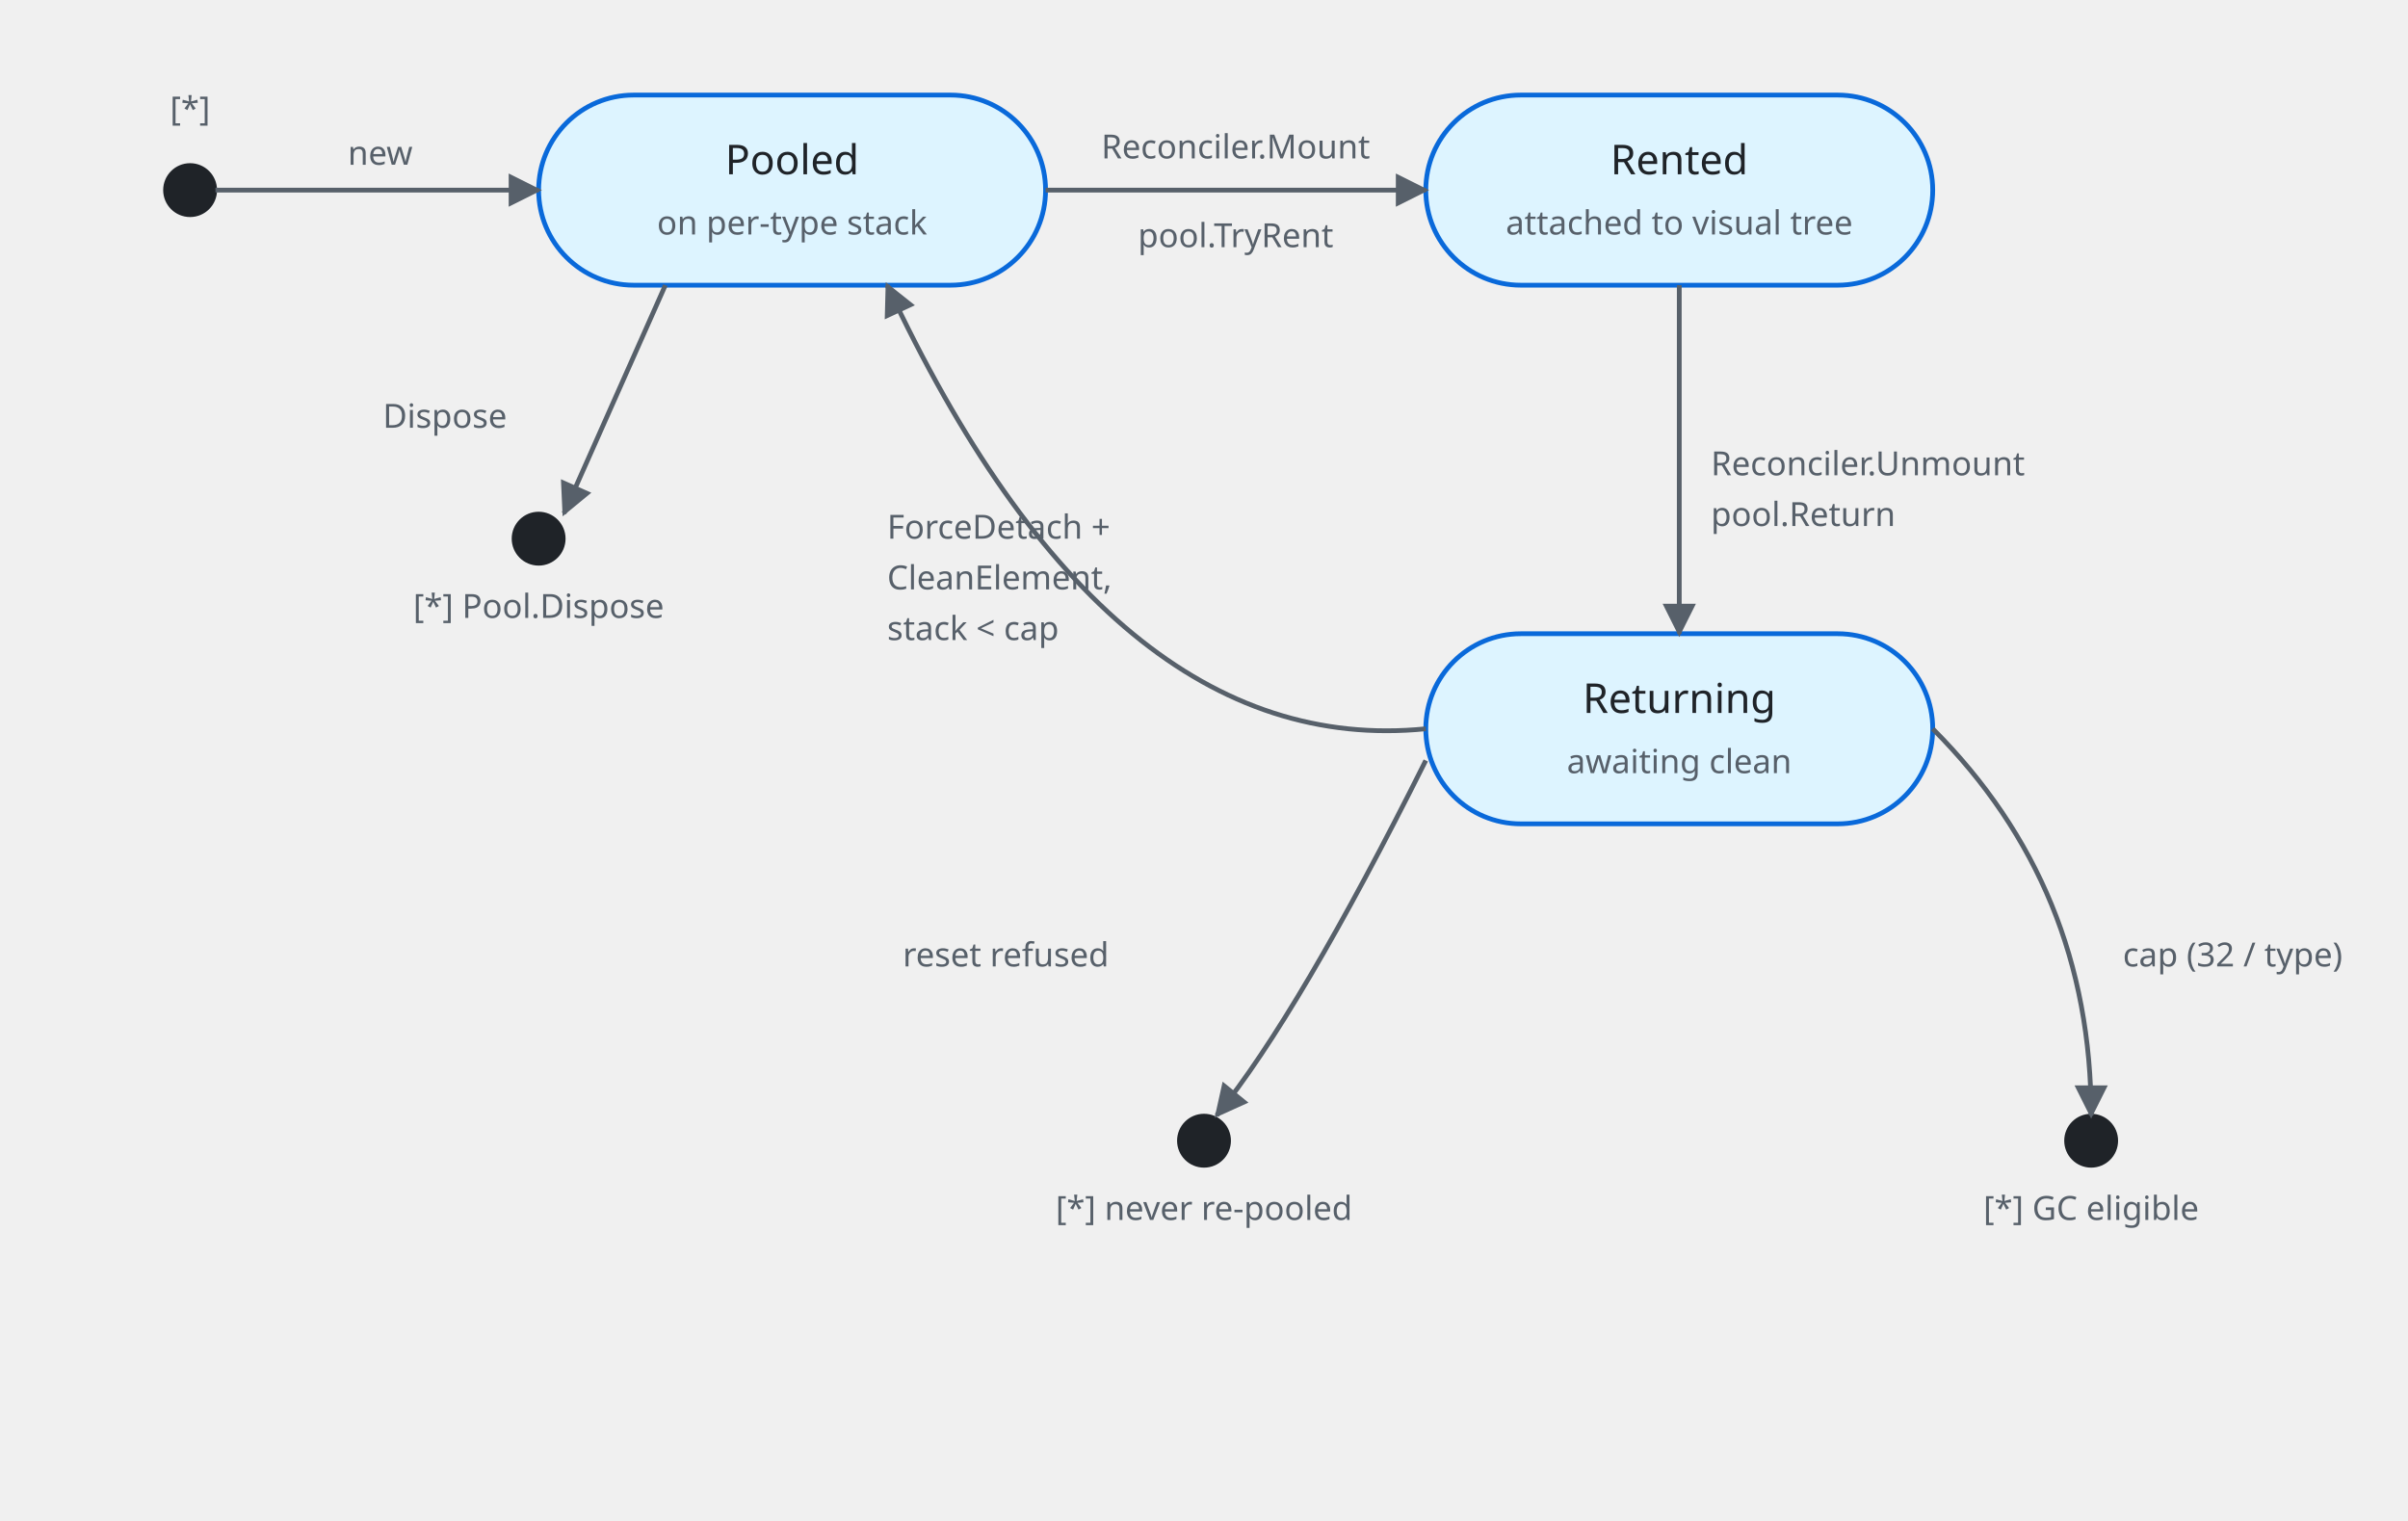
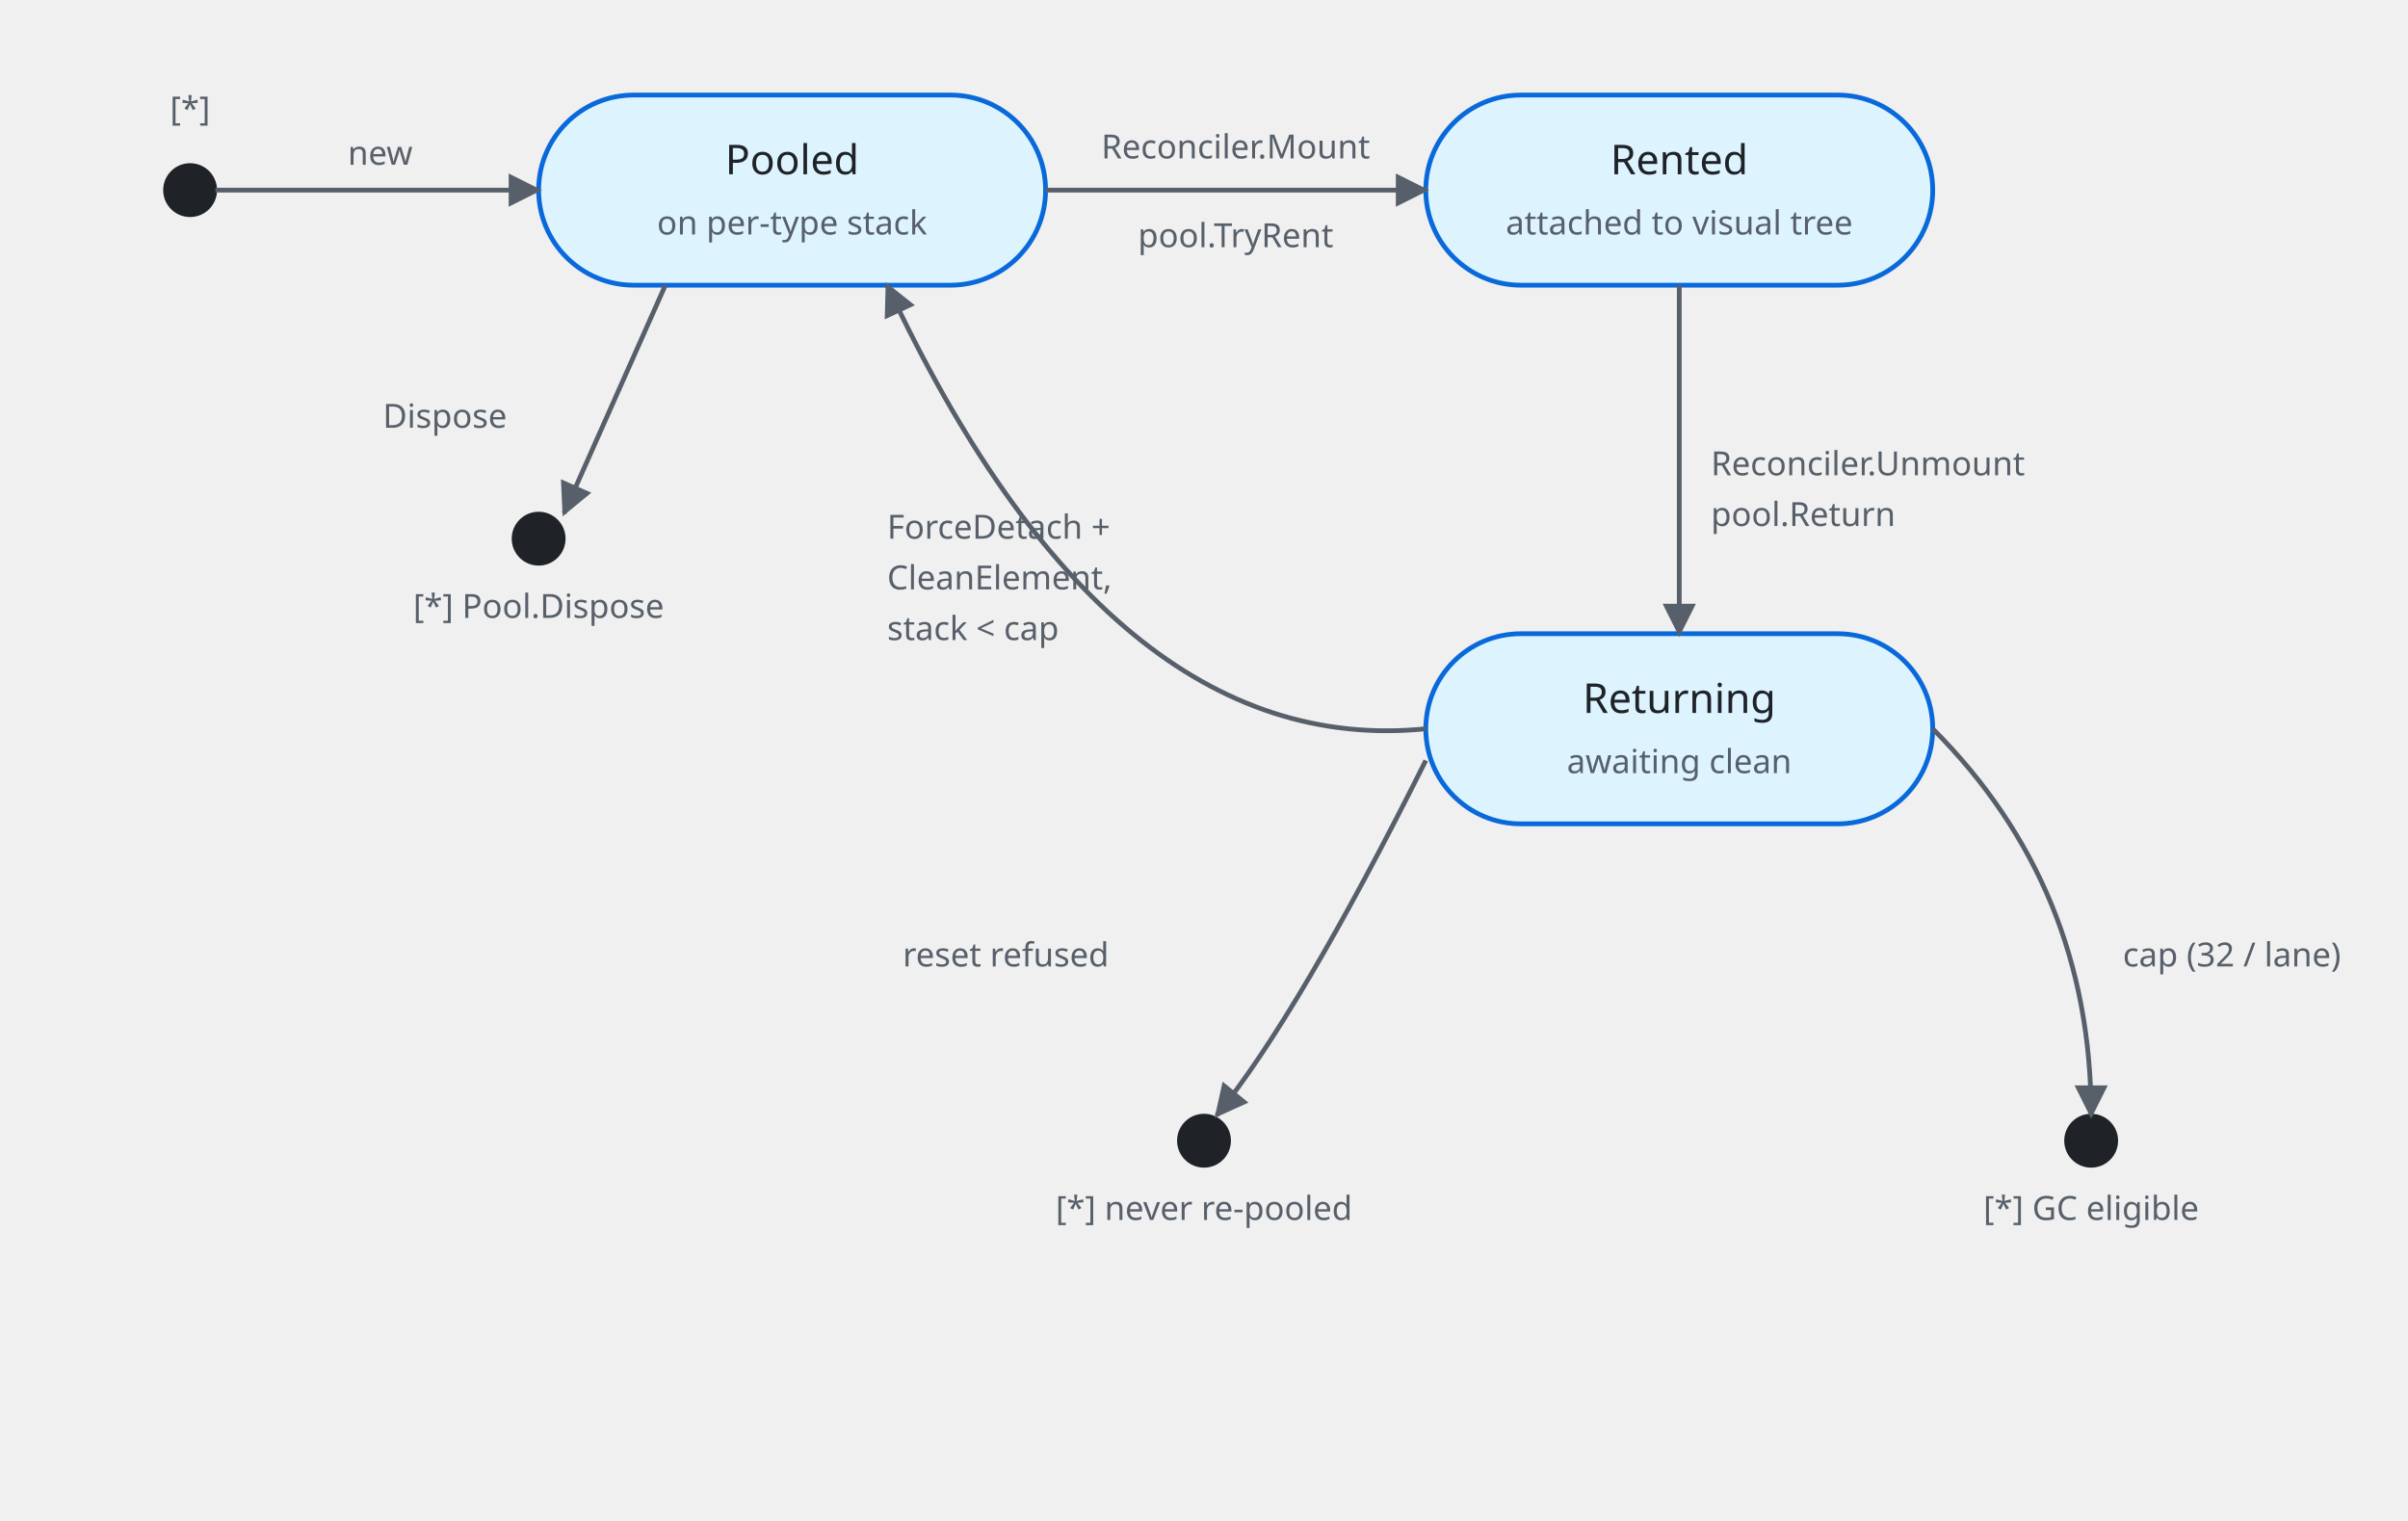
<svg xmlns="http://www.w3.org/2000/svg" viewBox="0 0 760 480" font-family="Segoe UI, system-ui, -apple-system, sans-serif">
  <style>
    text { fill: #1f2328; }
    .label { font-size: 13px; font-weight: 500; }
    .sub { font-size: 10.5px; fill: #57606a; }
    .edge-label { font-size: 10.5px; fill: #57606a; }
    .box { fill: #ffffff; stroke: #57606a; stroke-width: 1.5; }
    .box-accent { fill: #ddf4ff; stroke: #0969da; stroke-width: 1.5; }
    .box-error { fill: #ffebe9; stroke: #cf222e; stroke-width: 1.5; }
    .terminal { fill: #1f2328; stroke: #1f2328; }
    .edge { stroke: #57606a; stroke-width: 1.5; fill: none; }
    .marker-fill { fill: #57606a; }
    @media (prefers-color-scheme: dark) {
      text { fill: #e6edf3; }
      .sub { fill: #8b949e; }
      .edge-label { fill: #8b949e; }
      .box { fill: #161b22; stroke: #8b949e; }
      .box-accent { fill: #0c2d6b; stroke: #58a6ff; }
      .box-error { fill: #3c0d0d; stroke: #f85149; }
      .terminal { fill: #e6edf3; stroke: #e6edf3; }
      .edge { stroke: #8b949e; }
      .marker-fill { fill: #8b949e; }
    }
  </style>
  <defs>
    <marker id="arr" viewBox="0 0 10 10" refX="9" refY="5" markerWidth="7" markerHeight="7" orient="auto-start-reverse">
      <path class="marker-fill" d="M0 0 L10 5 L0 10 z" />
    </marker>
  </defs>
  <circle class="terminal" cx="60" cy="60" r="8" />
  <text class="sub" x="60" y="38" text-anchor="middle">[*]</text>
  <rect class="box-accent" x="170" y="30" width="160" height="60" rx="30" />
  <text class="label" x="250" y="55" text-anchor="middle">Pooled</text>
  <text class="sub" x="250" y="74" text-anchor="middle">on per-type stack</text>
  <rect class="box-accent" x="450" y="30" width="160" height="60" rx="30" />
  <text class="label" x="530" y="55" text-anchor="middle">Rented</text>
  <text class="sub" x="530" y="74" text-anchor="middle">attached to visual tree</text>
  <rect class="box-accent" x="450" y="200" width="160" height="60" rx="30" />
  <text class="label" x="530" y="225" text-anchor="middle">Returning</text>
  <text class="sub" x="530" y="244" text-anchor="middle">awaiting clean</text>
  <circle class="terminal" cx="660" cy="360" r="8" />
  <text class="sub" x="660" y="385" text-anchor="middle">[*] GC eligible</text>
  <circle class="terminal" cx="380" cy="360" r="8" />
  <text class="sub" x="380" y="385" text-anchor="middle">[*] never re-pooled</text>
  <circle class="terminal" cx="170" cy="170" r="8" />
  <text class="sub" x="170" y="195" text-anchor="middle">[*] Pool.Dispose</text>
  <path class="edge" d="M68 60 L170 60" marker-end="url(#arr)" />
  <text class="edge-label" x="120" y="52" text-anchor="middle">new</text>
  <path class="edge" d="M330 60 L450 60" marker-end="url(#arr)" />
  <text class="edge-label" x="390" y="50" text-anchor="middle">Reconciler.Mount</text>
  <text class="edge-label" x="390" y="78" text-anchor="middle">pool.TryRent</text>
  <path class="edge" d="M530 90 L530 200" marker-end="url(#arr)" />
  <text class="edge-label" x="540" y="150" text-anchor="start">Reconciler.Unmount</text>
  <text class="edge-label" x="540" y="166" text-anchor="start">pool.Return</text>
  <path class="edge" d="M450 230 Q 350 240 280 90" marker-end="url(#arr)" />
  <text class="edge-label" x="280" y="170">ForceDetach +</text>
  <text class="edge-label" x="280" y="186">CleanElement,</text>
  <text class="edge-label" x="280" y="202">stack &lt; cap</text>
  <path class="edge" d="M610 230 Q 660 280 660 352" marker-end="url(#arr)" />
-   <text class="edge-label" x="670" y="305">cap (32 / type)</text>
+   <text class="edge-label" x="670" y="305">cap (32 / lane)</text>
  <path class="edge" d="M450 240 Q 410 320 384 352" marker-end="url(#arr)" />
  <text class="edge-label" x="350" y="305" text-anchor="end">reset refused</text>
  <path class="edge" d="M210 90 L178 162" marker-end="url(#arr)" />
  <text class="edge-label" x="160" y="135" text-anchor="end">Dispose</text>
</svg>
